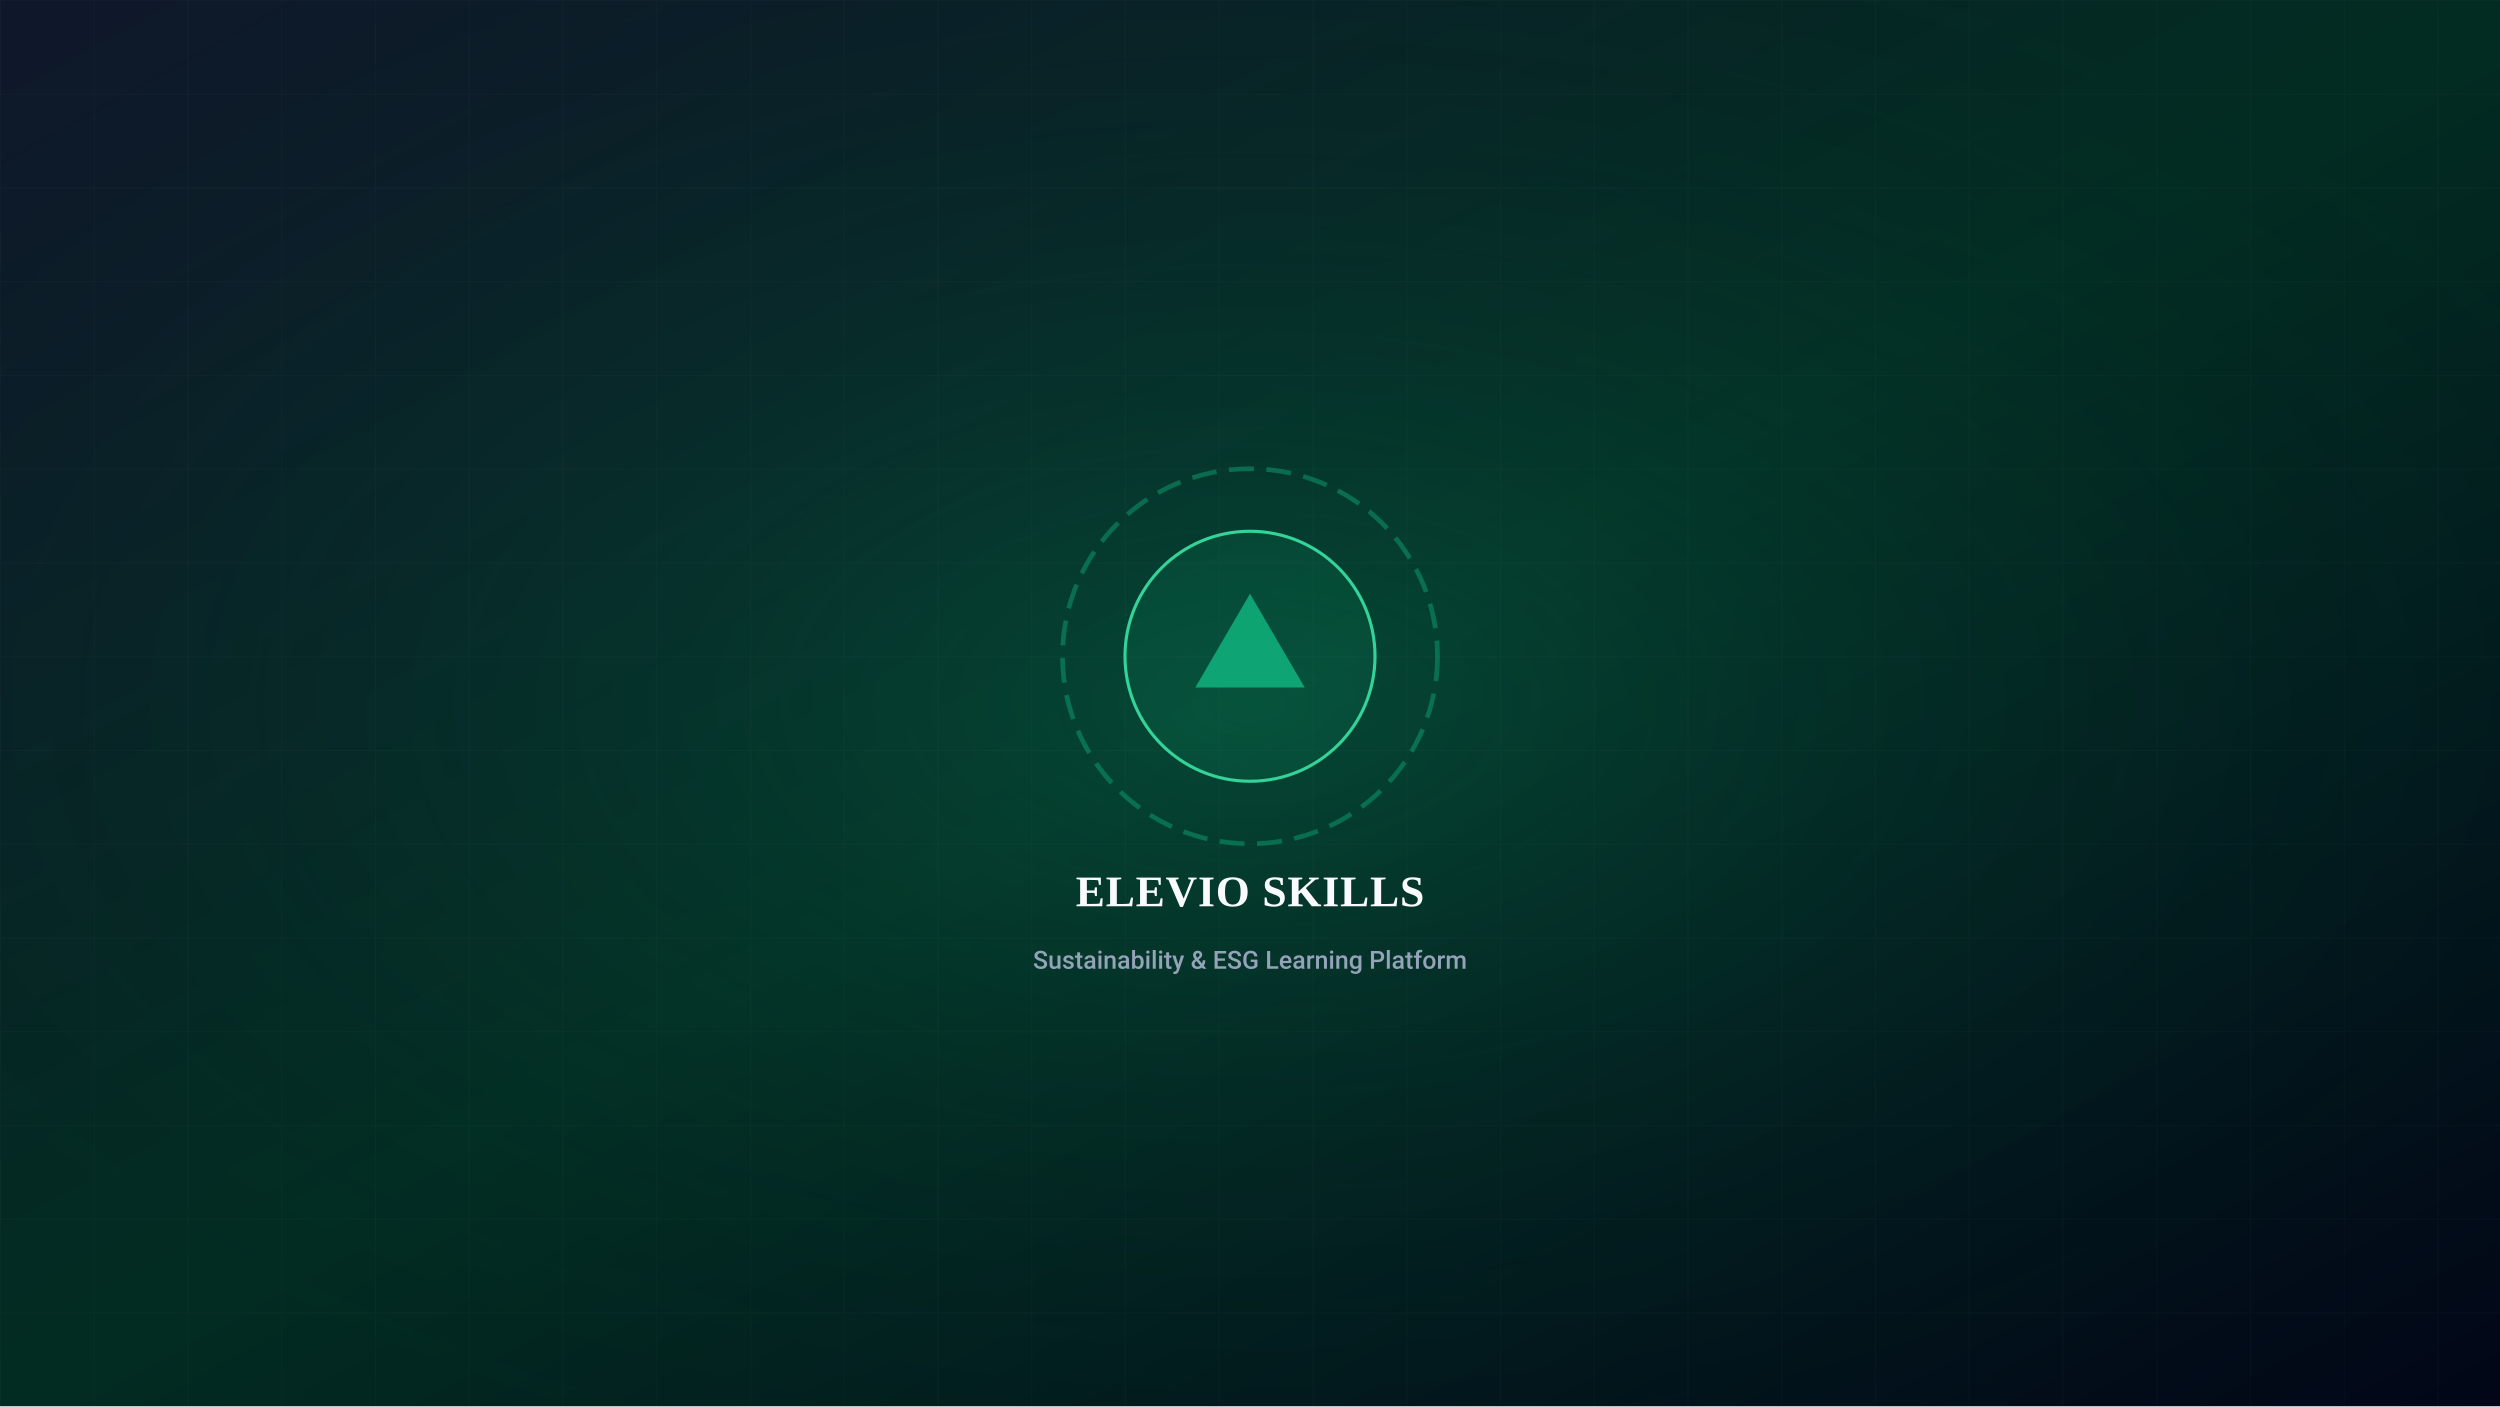
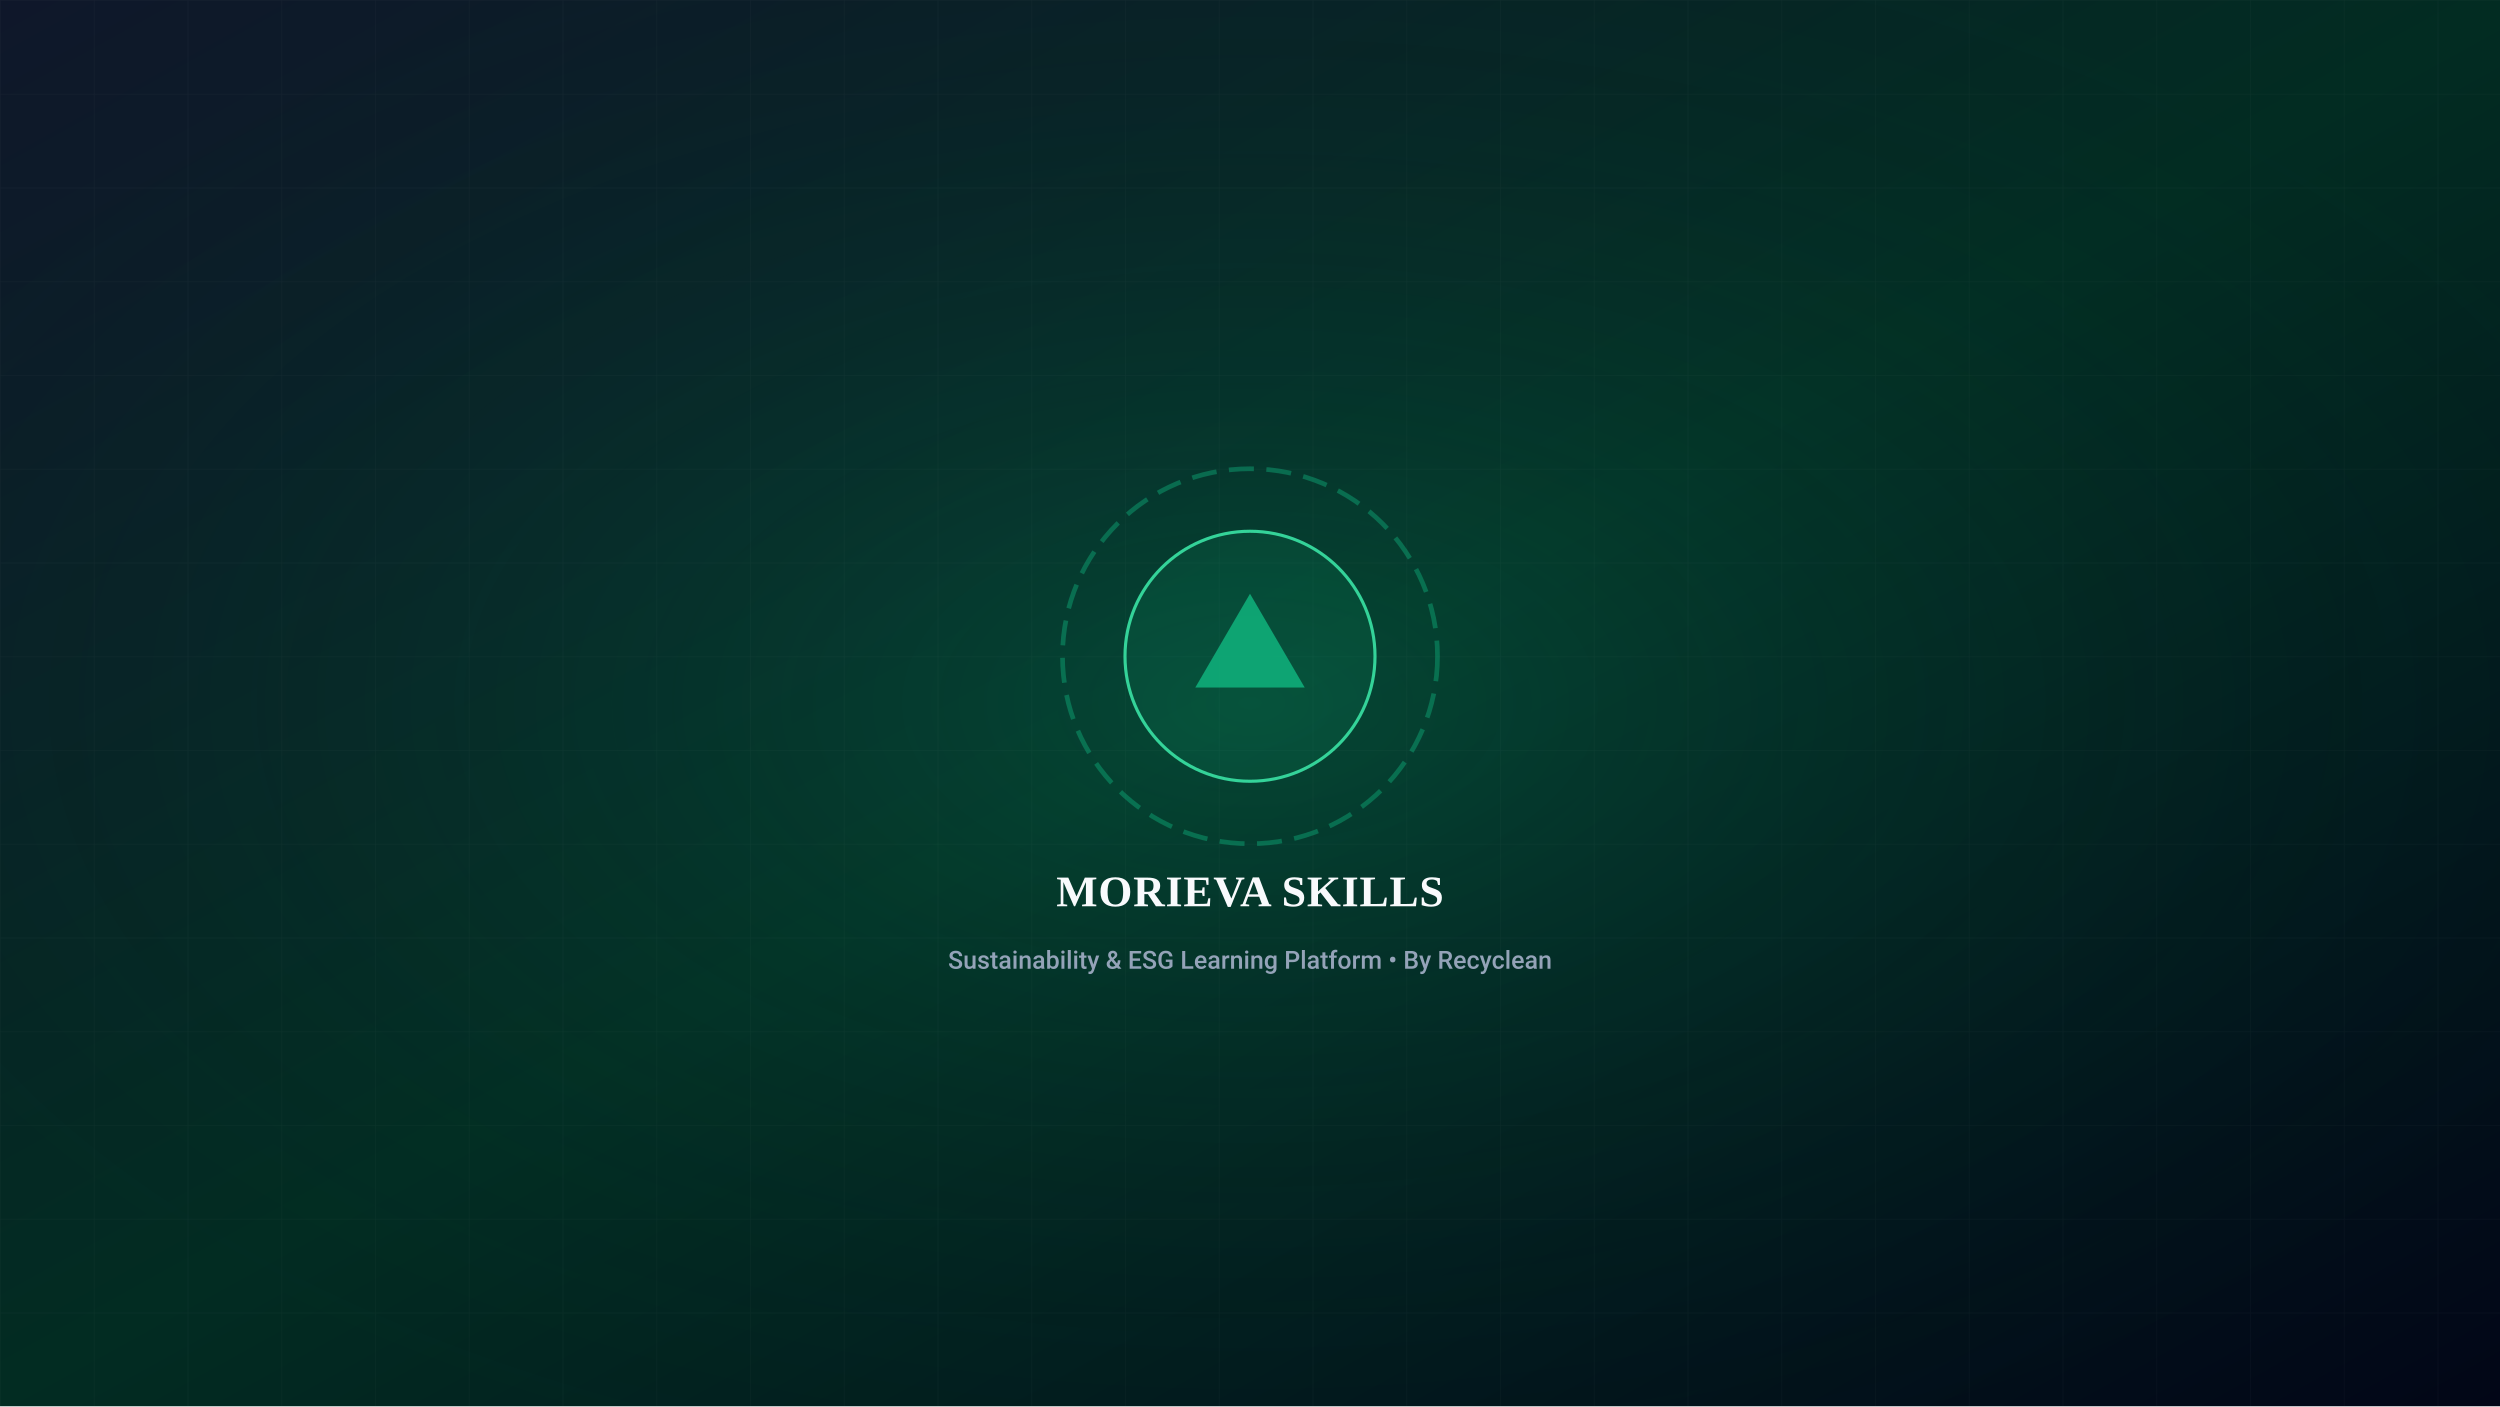
- <svg xmlns="http://www.w3.org/2000/svg" width="1600" height="900" viewBox="0 0 1600 900" role="img" aria-label="ELEVIO Skills Course Fallback">
+ <svg xmlns="http://www.w3.org/2000/svg" width="1600" height="900" viewBox="0 0 1600 900" role="img" aria-label="Morieva Skills Course Fallback">
  <defs>
    <linearGradient id="fallbackBg" x1="0%" y1="0%" x2="100%" y2="100%">
      <stop offset="0%" stop-color="#0f172a" />
      <stop offset="50%" stop-color="#022c22" />
      <stop offset="100%" stop-color="#020617" />
    </linearGradient>
    <radialGradient id="fallbackGlow" cx="50%" cy="50%" r="60%">
      <stop offset="0%" stop-color="#10b981" stop-opacity="0.2" />
      <stop offset="100%" stop-color="#022c22" stop-opacity="0" />
    </radialGradient>
    <pattern id="fallbackGrid" width="60" height="60" patternUnits="userSpaceOnUse">
      <path d="M 60 0 L 0 0 0 60" fill="none" stroke="rgba(255, 255, 255, 0.03)" stroke-width="1" />
    </pattern>
  </defs>
  <rect width="1600" height="900" fill="url(#fallbackBg)" />
  <rect width="1600" height="900" fill="url(#fallbackGlow)" />
  <rect width="1600" height="900" fill="url(#fallbackGrid)" />
  <g transform="translate(800, 420)">
    <circle cx="0" cy="0" r="120" fill="none" stroke="#10b981" stroke-width="3" opacity="0.4" stroke-dasharray="16 8" />
    <circle cx="0" cy="0" r="80" fill="rgba(16, 185, 129, 0.1)" stroke="#34d399" stroke-width="2" />
    <polygon points="0,-40 35,20 -35,20" fill="#10b981" opacity="0.8" />
  </g>
  <text x="800" y="580" fill="#f8fafc" font-family="Georgia, Cambria, 'Times New Roman', serif" font-size="28" font-weight="bold" text-anchor="middle" letter-spacing="0.5">
-     ELEVIO SKILLS
+     MORIEVA SKILLS
  </text>
  <text x="800" y="620" fill="#94a3b8" font-family="-apple-system, BlinkMacSystemFont, 'Segoe UI', Roboto, sans-serif" font-size="16" font-weight="500" text-anchor="middle">
-     Sustainability &amp; ESG Learning Platform
+     Sustainability &amp; ESG Learning Platform • By Recyclean
  </text>
</svg>
